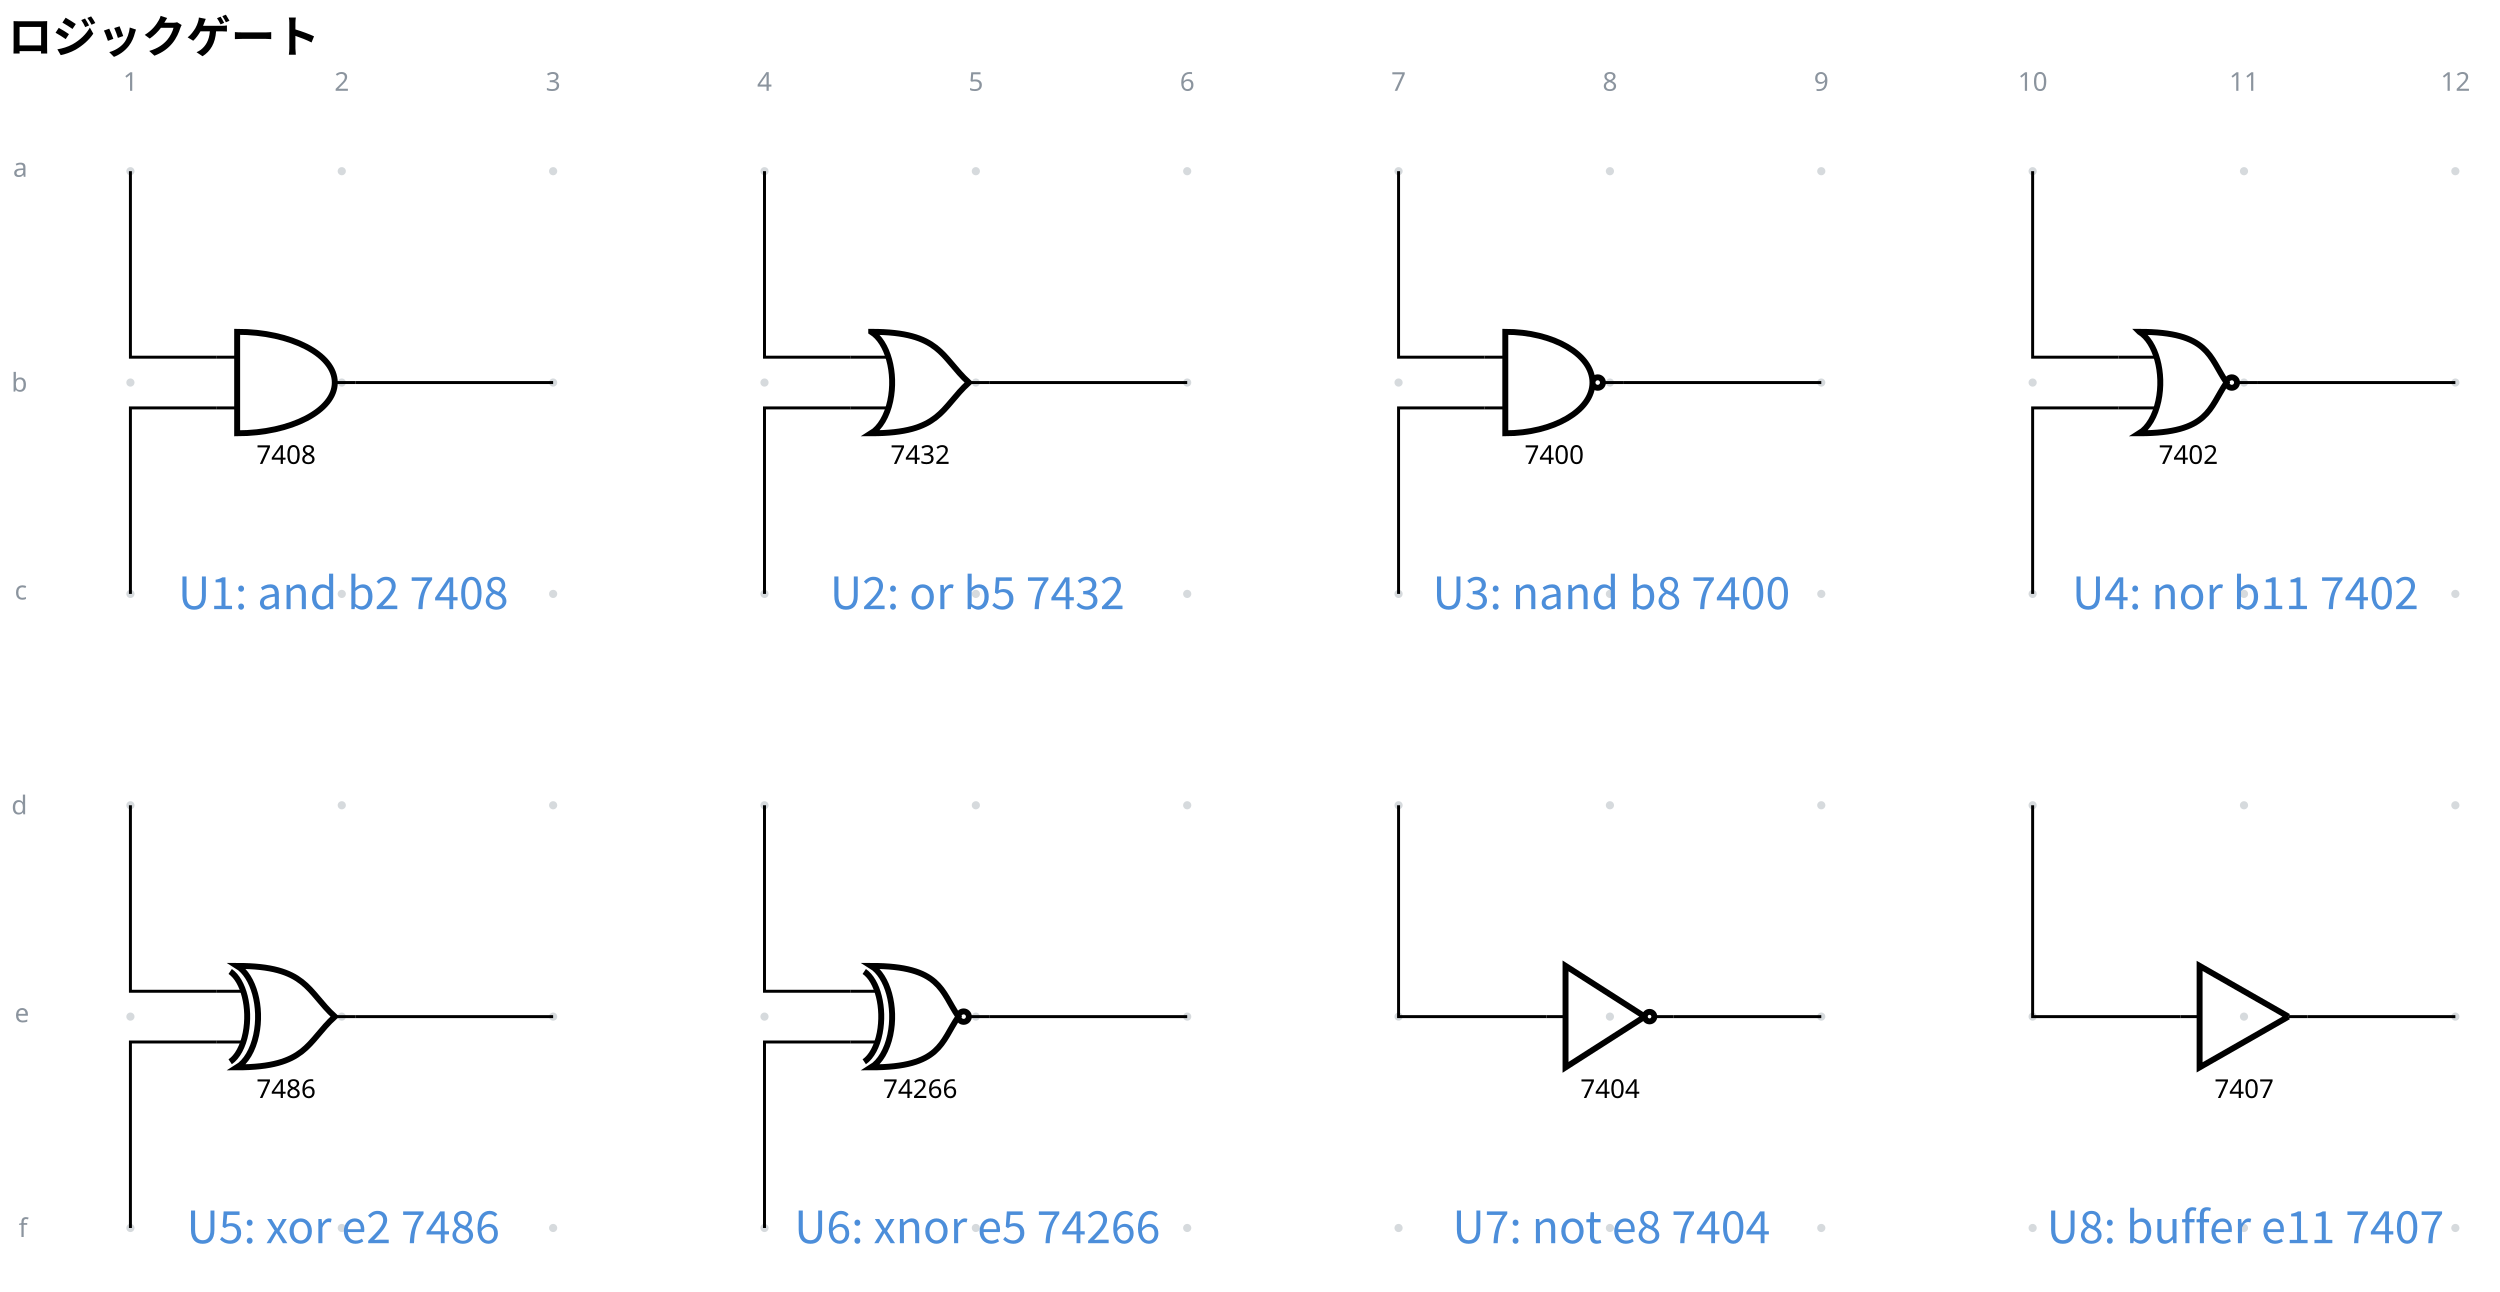
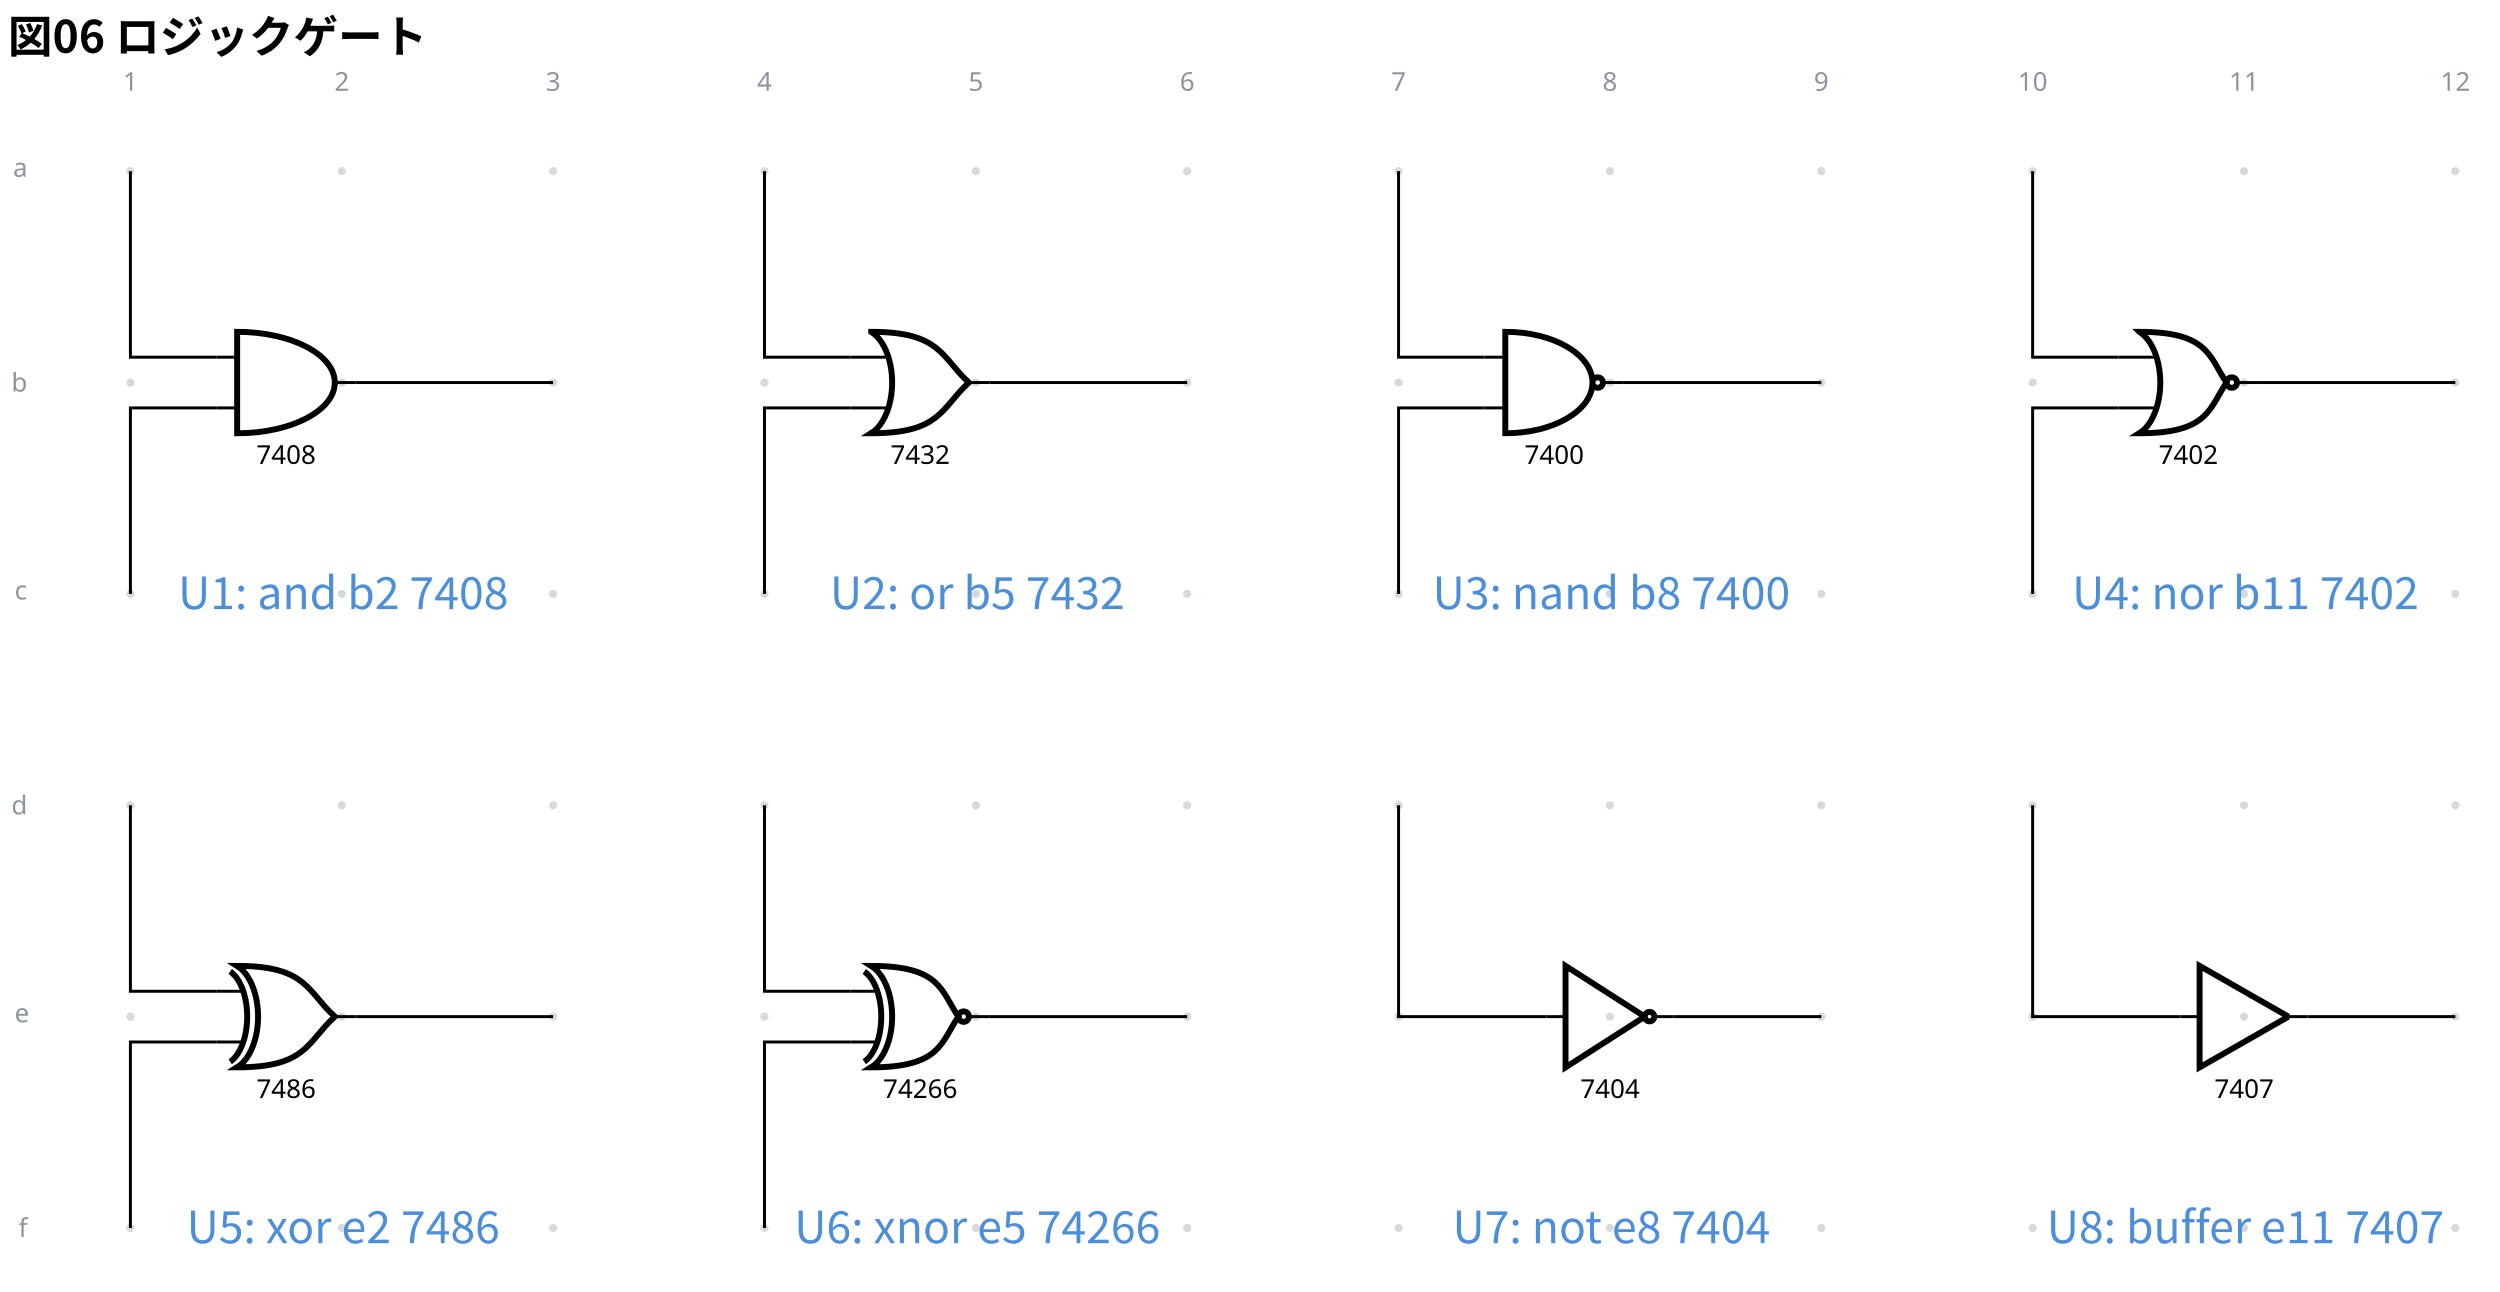
<svg xmlns="http://www.w3.org/2000/svg" data-circuit-fence="0.1.0" fill="currentColor" width="897.459" height="463.682" viewBox="-72 -72 673.094 347.761">
  <g stroke="currentColor" stroke-miterlimit="10" stroke-width=".8">
    <path fill="#8b949e" fill-opacity=".35" stroke="none" stroke-opacity=".35" d="M-35.787-25.909a1.1 1.1 0 1 0-2.2 0 1.1 1.1 0 0 0 2.2 0M-35.787 30.997a1.1 1.1 0 1 0-2.2 0 1.1 1.1 0 0 0 2.2 0M-35.787 87.902a1.1 1.1 0 1 0-2.2 0 1.1 1.1 0 0 0 2.2 0M-35.787 144.808a1.1 1.1 0 1 0-2.2 0 1.1 1.1 0 0 0 2.2 0M-35.787 201.713a1.1 1.1 0 1 0-2.2 0 1.1 1.1 0 0 0 2.2 0M-35.787 258.619a1.1 1.1 0 1 0-2.2 0 1.1 1.1 0 0 0 2.2 0M21.118-25.909a1.1 1.1 0 1 0-2.2 0 1.1 1.1 0 0 0 2.2 0M21.118 30.997a1.1 1.1 0 1 0-2.2 0 1.1 1.1 0 0 0 2.2 0M21.118 87.902a1.1 1.1 0 1 0-2.2 0 1.1 1.1 0 0 0 2.2 0M21.118 144.808a1.1 1.1 0 1 0-2.2 0 1.1 1.1 0 0 0 2.2 0M21.118 201.713a1.1 1.1 0 1 0-2.2 0 1.1 1.1 0 0 0 2.2 0M21.118 258.619a1.1 1.1 0 1 0-2.2 0 1.1 1.1 0 0 0 2.2 0M78.024-25.909a1.1 1.1 0 1 0-2.2 0 1.1 1.1 0 0 0 2.2 0M78.024 30.997a1.1 1.1 0 1 0-2.2 0 1.1 1.1 0 0 0 2.2 0M78.024 87.902a1.1 1.1 0 1 0-2.2 0 1.1 1.1 0 0 0 2.2 0M78.024 144.808a1.1 1.1 0 1 0-2.2 0 1.1 1.1 0 0 0 2.2 0M78.024 201.713a1.1 1.1 0 1 0-2.2 0 1.1 1.1 0 0 0 2.2 0M78.024 258.619a1.1 1.1 0 1 0-2.2 0 1.1 1.1 0 0 0 2.2 0M134.93-25.909a1.1 1.1 0 1 0-2.2 0 1.1 1.1 0 0 0 2.2 0M134.93 30.997a1.1 1.1 0 1 0-2.2 0 1.1 1.1 0 0 0 2.2 0M134.93 87.902a1.1 1.1 0 1 0-2.2 0 1.1 1.1 0 0 0 2.2 0M134.93 144.808a1.1 1.1 0 1 0-2.2 0 1.1 1.1 0 0 0 2.2 0M134.93 201.713a1.1 1.1 0 1 0-2.2 0 1.1 1.1 0 0 0 2.2 0M134.93 258.619a1.1 1.1 0 1 0-2.2 0 1.1 1.1 0 0 0 2.2 0M191.835-25.909a1.1 1.1 0 1 0-2.2 0 1.1 1.1 0 0 0 2.2 0M191.835 30.997a1.1 1.1 0 1 0-2.2 0 1.1 1.1 0 0 0 2.2 0M191.835 87.902a1.1 1.1 0 1 0-2.2 0 1.1 1.1 0 0 0 2.2 0M191.835 144.808a1.1 1.1 0 1 0-2.2 0 1.1 1.1 0 0 0 2.2 0M191.835 201.713a1.1 1.1 0 1 0-2.2 0 1.1 1.1 0 0 0 2.2 0M191.835 258.619a1.1 1.1 0 1 0-2.2 0 1.1 1.1 0 0 0 2.2 0M248.74-25.909a1.1 1.1 0 1 0-2.2 0 1.1 1.1 0 0 0 2.2 0M248.74 30.997a1.1 1.1 0 1 0-2.2 0 1.1 1.1 0 0 0 2.2 0M248.74 87.902a1.1 1.1 0 1 0-2.2 0 1.1 1.1 0 0 0 2.2 0M248.74 144.808a1.1 1.1 0 1 0-2.2 0 1.1 1.1 0 0 0 2.2 0M248.74 201.713a1.1 1.1 0 1 0-2.2 0 1.1 1.1 0 0 0 2.2 0M248.74 258.619a1.1 1.1 0 1 0-2.2 0 1.1 1.1 0 0 0 2.2 0M305.646-25.909a1.1 1.1 0 1 0-2.2 0 1.1 1.1 0 0 0 2.2 0M305.646 30.997a1.1 1.1 0 1 0-2.2 0 1.1 1.1 0 0 0 2.2 0M305.646 87.902a1.1 1.1 0 1 0-2.2 0 1.1 1.1 0 0 0 2.2 0M305.646 144.808a1.1 1.1 0 1 0-2.2 0 1.1 1.1 0 0 0 2.2 0M305.646 201.713a1.1 1.1 0 1 0-2.2 0 1.1 1.1 0 0 0 2.2 0M305.646 258.619a1.1 1.1 0 1 0-2.2 0 1.1 1.1 0 0 0 2.2 0M362.551-25.909a1.1 1.1 0 1 0-2.2 0 1.1 1.1 0 0 0 2.2 0M362.551 30.997a1.1 1.1 0 1 0-2.2 0 1.1 1.1 0 0 0 2.2 0M362.551 87.902a1.1 1.1 0 1 0-2.2 0 1.1 1.1 0 0 0 2.2 0M362.551 144.808a1.1 1.1 0 1 0-2.2 0 1.1 1.1 0 0 0 2.2 0M362.551 201.713a1.1 1.1 0 1 0-2.2 0 1.1 1.1 0 0 0 2.2 0M362.551 258.619a1.1 1.1 0 1 0-2.2 0 1.1 1.1 0 0 0 2.2 0M419.457-25.909a1.1 1.1 0 1 0-2.2 0 1.1 1.1 0 0 0 2.2 0M419.457 30.997a1.1 1.1 0 1 0-2.2 0 1.1 1.1 0 0 0 2.2 0M419.457 87.902a1.1 1.1 0 1 0-2.2 0 1.1 1.1 0 0 0 2.2 0M419.457 144.808a1.1 1.1 0 1 0-2.2 0 1.1 1.1 0 0 0 2.2 0M419.457 201.713a1.1 1.1 0 1 0-2.2 0 1.1 1.1 0 0 0 2.2 0M419.457 258.619a1.1 1.1 0 1 0-2.2 0 1.1 1.1 0 0 0 2.2 0M476.362-25.909a1.1 1.1 0 1 0-2.2 0 1.1 1.1 0 0 0 2.2 0M476.362 30.997a1.1 1.1 0 1 0-2.2 0 1.1 1.1 0 0 0 2.2 0M476.362 87.902a1.1 1.1 0 1 0-2.2 0 1.1 1.1 0 0 0 2.2 0M476.362 144.808a1.1 1.1 0 1 0-2.2 0 1.1 1.1 0 0 0 2.2 0M476.362 201.713a1.1 1.1 0 1 0-2.2 0 1.1 1.1 0 0 0 2.2 0M476.362 258.619a1.1 1.1 0 1 0-2.2 0 1.1 1.1 0 0 0 2.2 0M533.268-25.909a1.1 1.1 0 1 0-2.2 0 1.1 1.1 0 0 0 2.2 0M533.268 30.997a1.1 1.1 0 1 0-2.2 0 1.1 1.1 0 0 0 2.2 0M533.268 87.902a1.1 1.1 0 1 0-2.2 0 1.1 1.1 0 0 0 2.2 0M533.268 144.808a1.1 1.1 0 1 0-2.2 0 1.1 1.1 0 0 0 2.2 0M533.268 201.713a1.1 1.1 0 1 0-2.2 0 1.1 1.1 0 0 0 2.2 0M533.268 258.619a1.1 1.1 0 1 0-2.2 0 1.1 1.1 0 0 0 2.2 0M590.173-25.909a1.1 1.1 0 1 0-2.2 0 1.1 1.1 0 0 0 2.2 0M590.173 30.997a1.1 1.1 0 1 0-2.2 0 1.1 1.1 0 0 0 2.2 0M590.173 87.902a1.1 1.1 0 1 0-2.2 0 1.1 1.1 0 0 0 2.2 0M590.173 144.808a1.1 1.1 0 1 0-2.2 0 1.1 1.1 0 0 0 2.2 0M590.173 201.713a1.1 1.1 0 1 0-2.2 0 1.1 1.1 0 0 0 2.2 0M590.173 258.619a1.1 1.1 0 1 0-2.2 0 1.1 1.1 0 0 0 2.2 0m-1.1 0" />
    <g fill="#8b949e" stroke="#8b949e">
      <text x="-36.887" y="-25.909" fill="#8b949e" stroke="none" font-family="cmr7" font-size="7" transform="translate(-1.993 -21.645)">1</text>
    </g>
    <g fill="#8b949e" stroke="#8b949e">
      <text x="-36.887" y="-25.909" fill="#8b949e" stroke="none" font-family="cmr7" font-size="7" transform="translate(54.912 -21.645)">2</text>
    </g>
    <g fill="#8b949e" stroke="#8b949e">
      <text x="-36.887" y="-25.909" fill="#8b949e" stroke="none" font-family="cmr7" font-size="7" transform="translate(111.818 -21.645)">3</text>
    </g>
    <g fill="#8b949e" stroke="#8b949e">
      <text x="-36.887" y="-25.909" fill="#8b949e" stroke="none" font-family="cmr7" font-size="7" transform="translate(168.723 -21.645)">4</text>
    </g>
    <g fill="#8b949e" stroke="#8b949e">
      <text x="-36.887" y="-25.909" fill="#8b949e" stroke="none" font-family="cmr7" font-size="7" transform="translate(225.629 -21.645)">5</text>
    </g>
    <g fill="#8b949e" stroke="#8b949e">
      <text x="-36.887" y="-25.909" fill="#8b949e" stroke="none" font-family="cmr7" font-size="7" transform="translate(282.534 -21.645)">6</text>
    </g>
    <g fill="#8b949e" stroke="#8b949e">
      <text x="-36.887" y="-25.909" fill="#8b949e" stroke="none" font-family="cmr7" font-size="7" transform="translate(339.44 -21.645)">7</text>
    </g>
    <g fill="#8b949e" stroke="#8b949e">
      <text x="-36.887" y="-25.909" fill="#8b949e" stroke="none" font-family="cmr7" font-size="7" transform="translate(396.345 -21.645)">8</text>
    </g>
    <g fill="#8b949e" stroke="#8b949e">
      <text x="-36.887" y="-25.909" fill="#8b949e" stroke="none" font-family="cmr7" font-size="7" transform="translate(453.25 -21.645)">9</text>
    </g>
    <g fill="#8b949e" stroke="#8b949e">
      <text x="-36.887" y="-25.909" fill="#8b949e" stroke="none" font-family="cmr7" font-size="7" transform="translate(508.163 -21.645)">10</text>
    </g>
    <g fill="#8b949e" stroke="#8b949e">
      <text x="-36.887" y="-25.909" fill="#8b949e" stroke="none" font-family="cmr7" font-size="7" transform="translate(565.069 -21.645)">11</text>
    </g>
    <g fill="#8b949e" stroke="#8b949e">
      <text x="-36.887" y="-25.909" fill="#8b949e" stroke="none" font-family="cmr7" font-size="7" transform="translate(621.974 -21.645)">12</text>
    </g>
    <g fill="#8b949e" stroke="#8b949e">
      <text x="-36.887" y="-25.909" fill="#8b949e" stroke="none" font-family="cmr7" font-size="7" transform="translate(-31.62 1.507)">a</text>
    </g>
    <g fill="#8b949e" stroke="#8b949e">
      <text x="-36.887" y="-25.909" fill="#8b949e" stroke="none" font-family="cmr7" font-size="7" transform="translate(-32.05 59.336)">b</text>
    </g>
    <g fill="#8b949e" stroke="#8b949e">
      <text x="-36.887" y="-25.909" fill="#8b949e" stroke="none" font-family="cmr7" font-size="7" transform="translate(-31.189 115.318)">c</text>
    </g>
    <g fill="#8b949e" stroke="#8b949e">
      <text x="-36.887" y="-25.909" fill="#8b949e" stroke="none" font-family="cmr7" font-size="7" transform="translate(-32.05 173.147)">d</text>
    </g>
    <g fill="#8b949e" stroke="#8b949e">
      <text x="-36.887" y="-25.909" fill="#8b949e" stroke="none" font-family="cmr7" font-size="7" transform="translate(-31.189 229.129)">e</text>
    </g>
    <g fill="#8b949e" stroke="#8b949e">
      <text x="-36.887" y="-25.909" fill="#8b949e" stroke="none" font-family="cmr7" font-size="7" transform="translate(-30.112 286.958)">f</text>
    </g>
    <path fill="none" d="M-13.784 24.168h5.634m-5.634 13.657h5.634m31.924-6.828H18.14" />
    <g stroke-width="1.6">
      <path fill="none" d="M-8.15 17.34v27.314c14.52 0 26.29-6.114 26.29-13.657S6.37 17.339-8.15 17.339Z" />
    </g>
    <text x="-36.887" y="-25.909" stroke="none" font-family="cmr7" font-size="7" transform="translate(33.91 78.807)">7408</text>
    <path fill="none" d="M156.933 24.168h10.263m-10.263 13.657h10.263m27.294-6.828h-5.633" />
    <g stroke-width="1.6">
      <path fill="none" d="M162.566 17.34c4.444 2.745 6.736 11.084 5.118 18.626-.865 4.037-2.74 7.217-5.118 8.686 18.78.002 18.78-6.827 26.29-13.655-7.51-6.829-7.51-13.658-26.29-13.658Z" />
    </g>
    <text x="-36.887" y="-25.909" stroke="none" font-family="cmr7" font-size="7" transform="translate(204.627 78.807)">7432</text>
    <path fill="none" d="M327.65 24.168h5.633m-5.634 13.657h5.634m31.924-6.828h-5.634" />
    <g stroke-width="1.6">
      <path fill="none" d="M333.283 17.34v27.314c12.964 0 23.474-6.114 23.474-13.657s-10.51-13.658-23.474-13.658Zm26.29 13.657a1.408 1.408 0 1 0-2.816 0 1.408 1.408 0 0 0 2.816 0Zm-1.408 0" />
    </g>
    <text x="-36.887" y="-25.909" stroke="none" font-family="cmr7" font-size="7" transform="translate(375.343 78.807)">7400</text>
    <path fill="none" d="M498.366 24.168h10.263m-10.263 13.657h10.263m27.294-6.828h-5.633" />
    <g stroke-width="1.6">
      <path fill="none" d="M504 17.34c4.443 2.745 6.735 11.084 5.117 18.626-.865 4.037-2.74 7.217-5.118 8.686 18.78.002 18.78-6.827 23.474-13.655-4.695-6.829-4.695-13.658-23.474-13.658Zm26.29 13.657a1.408 1.408 0 1 0-2.817 0 1.408 1.408 0 0 0 2.817 0Zm-1.409 0" />
    </g>
    <text x="-36.887" y="-25.909" stroke="none" font-family="cmr7" font-size="7" transform="translate(546.06 78.807)">7402</text>
    <path fill="none" d="M-13.784 194.885h6.74m-6.74 13.657h6.74m30.818-6.829H18.14" />
    <g stroke-width="1.6">
      <path fill="none" d="M-8.15 188.056c4.444 2.745 6.735 11.085 5.118 18.627-.866 4.036-2.74 7.217-5.118 8.686 18.779.002 18.779-6.827 26.29-13.656-7.511-6.828-7.511-13.657-26.29-13.657Z" />
      <path fill="none" d="M-10.028 189.56c3.614 2.443 5.477 9.865 4.161 16.577-.703 3.591-2.227 6.422-4.161 7.73" />
    </g>
    <text x="-36.887" y="-25.909" stroke="none" font-family="cmr7" font-size="7" transform="translate(33.91 249.523)">7486</text>
    <path fill="none" d="M156.933 194.885h6.74m-6.74 13.657h6.74m30.817-6.829h-5.633" />
    <g stroke-width="1.6">
      <path fill="none" d="M162.566 188.056c4.444 2.745 6.736 11.085 5.118 18.627-.865 4.036-2.74 7.217-5.118 8.686 18.78.002 18.78-6.827 23.474-13.656-4.695-6.828-4.695-13.657-23.474-13.657Zm26.29 13.657a1.408 1.408 0 1 0-2.816 0 1.408 1.408 0 0 0 2.817 0Zm-1.408 0" />
      <path fill="none" d="M160.688 189.56c3.614 2.443 5.477 9.865 4.162 16.577-.704 3.591-2.228 6.422-4.162 7.73" />
    </g>
    <text x="-36.887" y="-25.909" stroke="none" font-family="cmr7" font-size="7" transform="translate(202.633 249.523)">74266</text>
    <g fill="none" stroke-width="1.6">
      <path d="m370.84 201.713-21.339-13.657v27.315l21.34-13.658M373.401 201.713a1.28 1.28 0 1 0-2.56 0 1.28 1.28 0 0 0 2.56 0Zm-1.28 0" />
    </g>
    <path fill="none" d="M344.38 201.713h5.121m29.022 0H373.4" />
    <text x="-36.887" y="-25.909" stroke="none" font-family="cmr7" font-size="7" transform="translate(390.366 249.523)">7404</text>
    <path fill="none" stroke-width="1.6" d="m544.118 201.713-23.9-13.657v27.315l23.9-13.658" />
    <path fill="none" d="M515.096 201.713h5.122m29.021 0h-5.121" />
    <text x="-36.887" y="-25.909" stroke="none" font-family="cmr7" font-size="7" transform="translate(561.083 249.523)">7407</text>
    <path fill="none" d="M-36.887-25.909v50.077h23.103M-36.887 87.902V37.825h23.103M23.774 30.997h53.15M133.83-25.909v50.077h23.103M133.83 87.902V37.825h23.103M194.49 30.997h53.15M304.546-25.909v50.077h23.103M304.546 87.902V37.825h23.103M365.207 30.997h53.15M475.262-25.909v50.077h23.104M475.262 87.902V37.825h23.104M535.923 30.997h53.15M-36.887 144.808v50.077h23.103M-36.887 258.619v-50.077h23.103M23.774 201.713h53.15M133.83 144.808v50.077h23.103M133.83 258.619v-50.077h23.103M194.49 201.713h53.15M304.546 144.808v56.905h39.834M378.523 201.713h39.834M475.262 144.808v56.905h39.834M549.24 201.713h39.833" />
    <g>
      <text x="-36.887" y="-25.909" fill="#4c8eda" stroke="none" font-family="'Noto Sans CJK JP','Noto Sans JP','Hiragino Sans','Yu Gothic',sans-serif" font-size="12" transform="translate(57.305 117.911)" text-anchor="middle">U1: and b2 7408</text>
    </g>
    <g>
      <text x="-36.887" y="-25.909" fill="#4c8eda" stroke="none" font-family="'Noto Sans CJK JP','Noto Sans JP','Hiragino Sans','Yu Gothic',sans-serif" font-size="12" transform="translate(228.022 117.911)" text-anchor="middle">U2: or b5 7432</text>
    </g>
    <g>
      <text x="-36.887" y="-25.909" fill="#4c8eda" stroke="none" font-family="'Noto Sans CJK JP','Noto Sans JP','Hiragino Sans','Yu Gothic',sans-serif" font-size="12" transform="translate(398.738 117.911)" text-anchor="middle">U3: nand b8 7400</text>
    </g>
    <g>
      <text x="-36.887" y="-25.909" fill="#4c8eda" stroke="none" font-family="'Noto Sans CJK JP','Noto Sans JP','Hiragino Sans','Yu Gothic',sans-serif" font-size="12" transform="translate(569.455 117.911)" text-anchor="middle">U4: nor b11 7402</text>
    </g>
    <g>
      <text x="-36.887" y="-25.909" fill="#4c8eda" stroke="none" font-family="'Noto Sans CJK JP','Noto Sans JP','Hiragino Sans','Yu Gothic',sans-serif" font-size="12" transform="translate(57.305 288.627)" text-anchor="middle">U5: xor e2 7486</text>
    </g>
    <g>
      <text x="-36.887" y="-25.909" fill="#4c8eda" stroke="none" font-family="'Noto Sans CJK JP','Noto Sans JP','Hiragino Sans','Yu Gothic',sans-serif" font-size="12" transform="translate(228.022 288.627)" text-anchor="middle">U6: xnor e5 74266</text>
    </g>
    <g>
      <text x="-36.887" y="-25.909" fill="#4c8eda" stroke="none" font-family="'Noto Sans CJK JP','Noto Sans JP','Hiragino Sans','Yu Gothic',sans-serif" font-size="12" transform="translate(398.738 288.627)" text-anchor="middle">U7: not e8 7404</text>
    </g>
    <g>
      <text x="-36.887" y="-25.909" fill="#4c8eda" stroke="none" font-family="'Noto Sans CJK JP','Noto Sans JP','Hiragino Sans','Yu Gothic',sans-serif" font-size="12" transform="translate(569.455 288.627)" text-anchor="middle">U8: buffer e11 7407</text>
    </g>
    <g>
-       <text x="-36.887" y="-25.909" fill="currentColor" stroke="none" font-family="'Noto Sans CJK JP','Noto Sans JP','Hiragino Sans','Yu Gothic',sans-serif" font-size="12" transform="translate(-32.983 -31.889)" font-weight="bold">ロジックゲート</text>
+       <text x="-36.887" y="-25.909" fill="currentColor" stroke="none" font-family="'Noto Sans CJK JP','Noto Sans JP','Hiragino Sans','Yu Gothic',sans-serif" font-size="12" transform="translate(-32.983 -31.889)" font-weight="bold">図06 ロジックゲート</text>
    </g>
  </g>
</svg>
